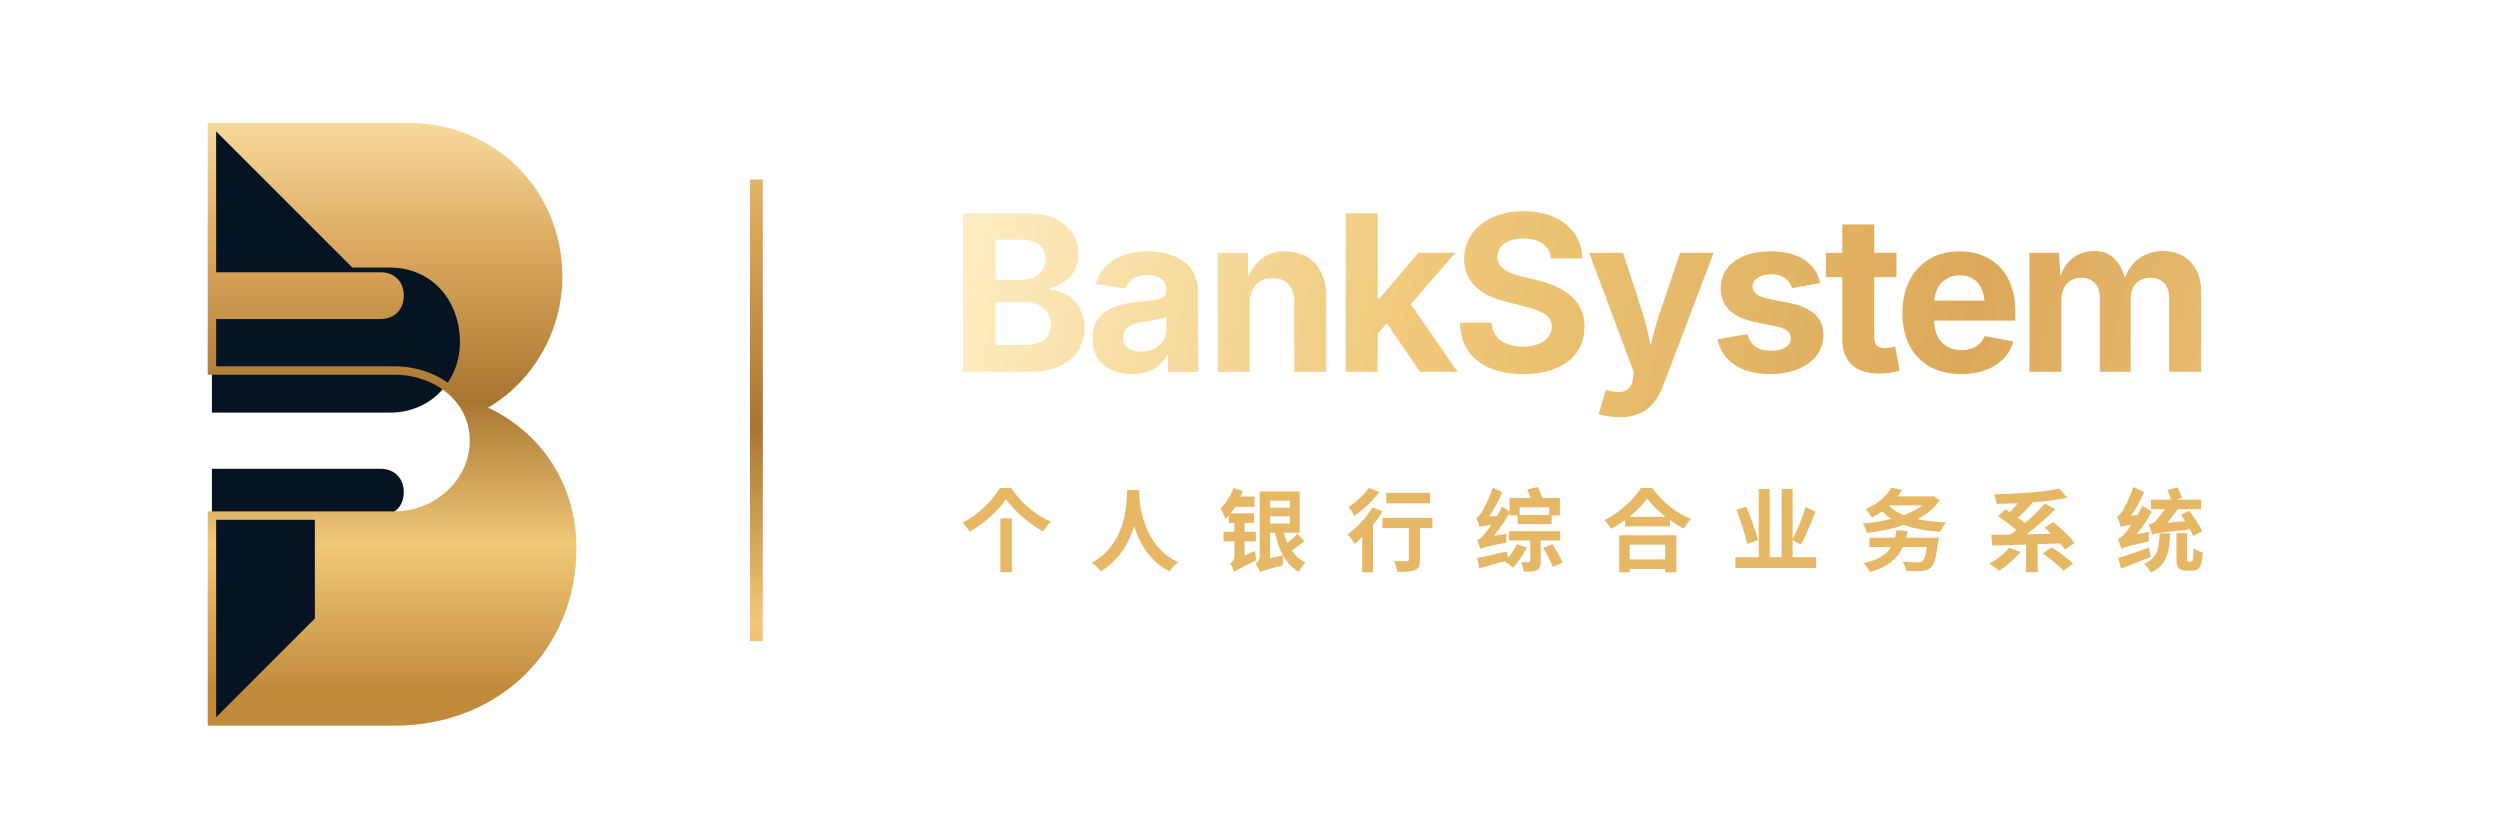
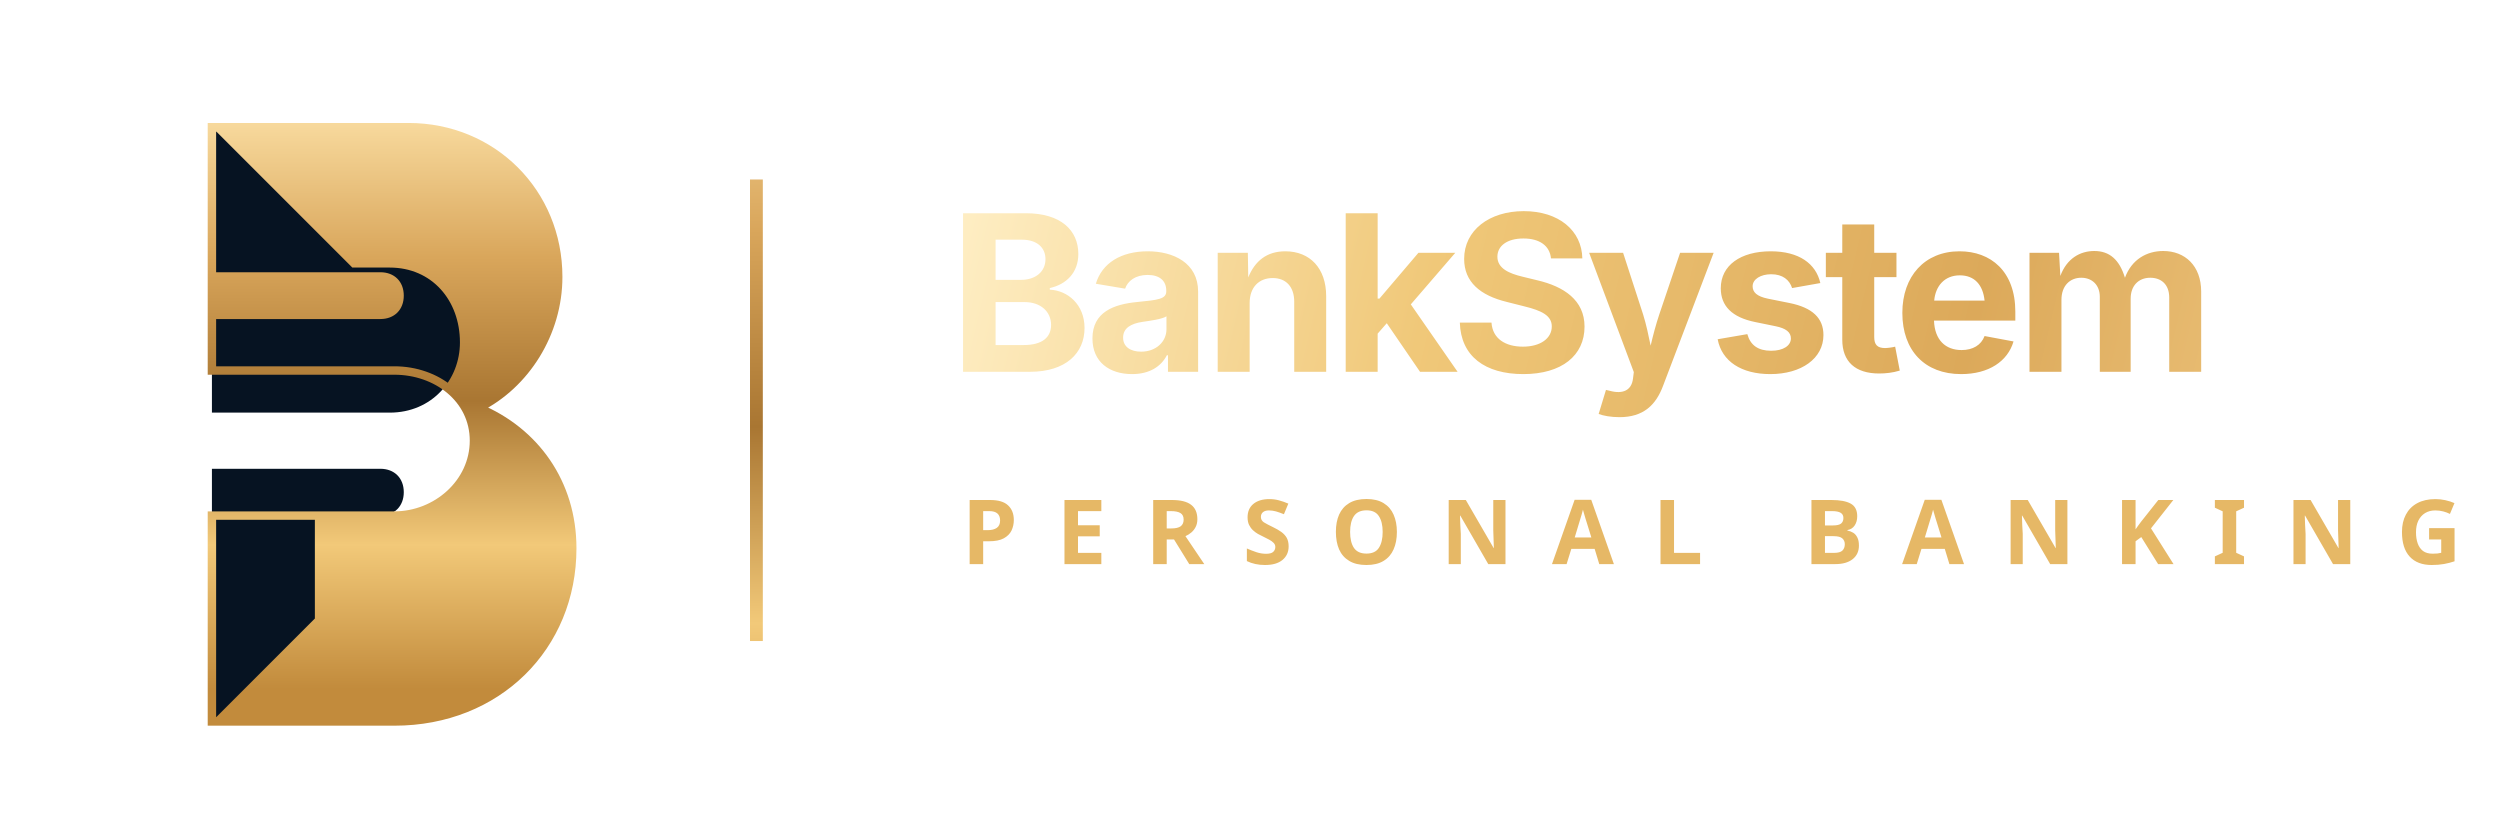
<svg xmlns="http://www.w3.org/2000/svg" width="390" height="128" viewBox="0 0 390 128" fill="none">
  <defs>
    <linearGradient id="metalGold" x1="0" y1="0" x2="0" y2="128" gradientUnits="userSpaceOnUse">
      <stop offset="0" stop-color="#FFE6AD" />
      <stop offset="0.28" stop-color="#D9A65B" />
      <stop offset="0.52" stop-color="#A97632" />
      <stop offset="0.76" stop-color="#F2C979" />
      <stop offset="1" stop-color="#C28B3C" />
    </linearGradient>
    <linearGradient id="textGold" x1="148" y1="22" x2="420" y2="86" gradientUnits="userSpaceOnUse">
      <stop offset="0" stop-color="#FFF0C8" />
      <stop offset="0.28" stop-color="#F0C879" />
      <stop offset="0.58" stop-color="#DCA95A" />
      <stop offset="1" stop-color="#FFE0A0" />
    </linearGradient>
  </defs>
  <g transform="translate(17 14)">
    <path d="M22 8H64C82 8 96 22 96 40C96 52 89 63 79 68C91 73 99 84 99 98C99 119 83 135 61 135H22V91H61C70 91 78 84 78 75C78 66 70 60 61 60H22V8Z" fill="url(#metalGold)" transform="scale(0.73)" />
    <path d="M22 8L52 38H60C69 38 75 45 75 54C75 62 69 69 60 69H22V49H58C61 49 63 47 63 44C63 41 61 39 58 39H22V8Z" fill="#061322" transform="scale(0.73)" />
    <path d="M22 91H58C61 91 63 89 63 86C63 83 61 81 58 81H22V91Z" fill="#061322" transform="scale(0.73)" />
    <path d="M22 91V135L44 113V91H22Z" fill="#061322" transform="scale(0.73)" />
    <path d="M22 8H64C82 8 96 22 96 40C96 52 89 63 79 68C91 73 99 84 99 98C99 119 83 135 61 135H22V91H61C70 91 78 84 78 75C78 66 70 60 61 60H22V8Z" fill="none" stroke="url(#metalGold)" stroke-width="1.8" transform="scale(0.73)" />
  </g>
  <path d="M118 28v72" stroke="url(#metalGold)" stroke-width="2" />
  <text x="148" y="58" font-family="Inter, Arial, sans-serif" font-size="34" font-weight="750" letter-spacing="-1.2" fill="url(#textGold)">BankSystem</text>
-   <text x="150" y="88" font-family="'PingFang SC', 'Noto Sans SC', 'Microsoft YaHei', sans-serif" font-size="14" font-weight="600" letter-spacing="6" fill="#E6B866">个人银行综合业务系统</text>
+   <text x="150" y="88" font-family="'PingFang SC', 'Noto Sans SC', 'Microsoft YaHei', sans-serif" font-size="14" font-weight="600" letter-spacing="6" fill="#E6B866">PERSONAL BANKING SYSTEM</text>
</svg>
